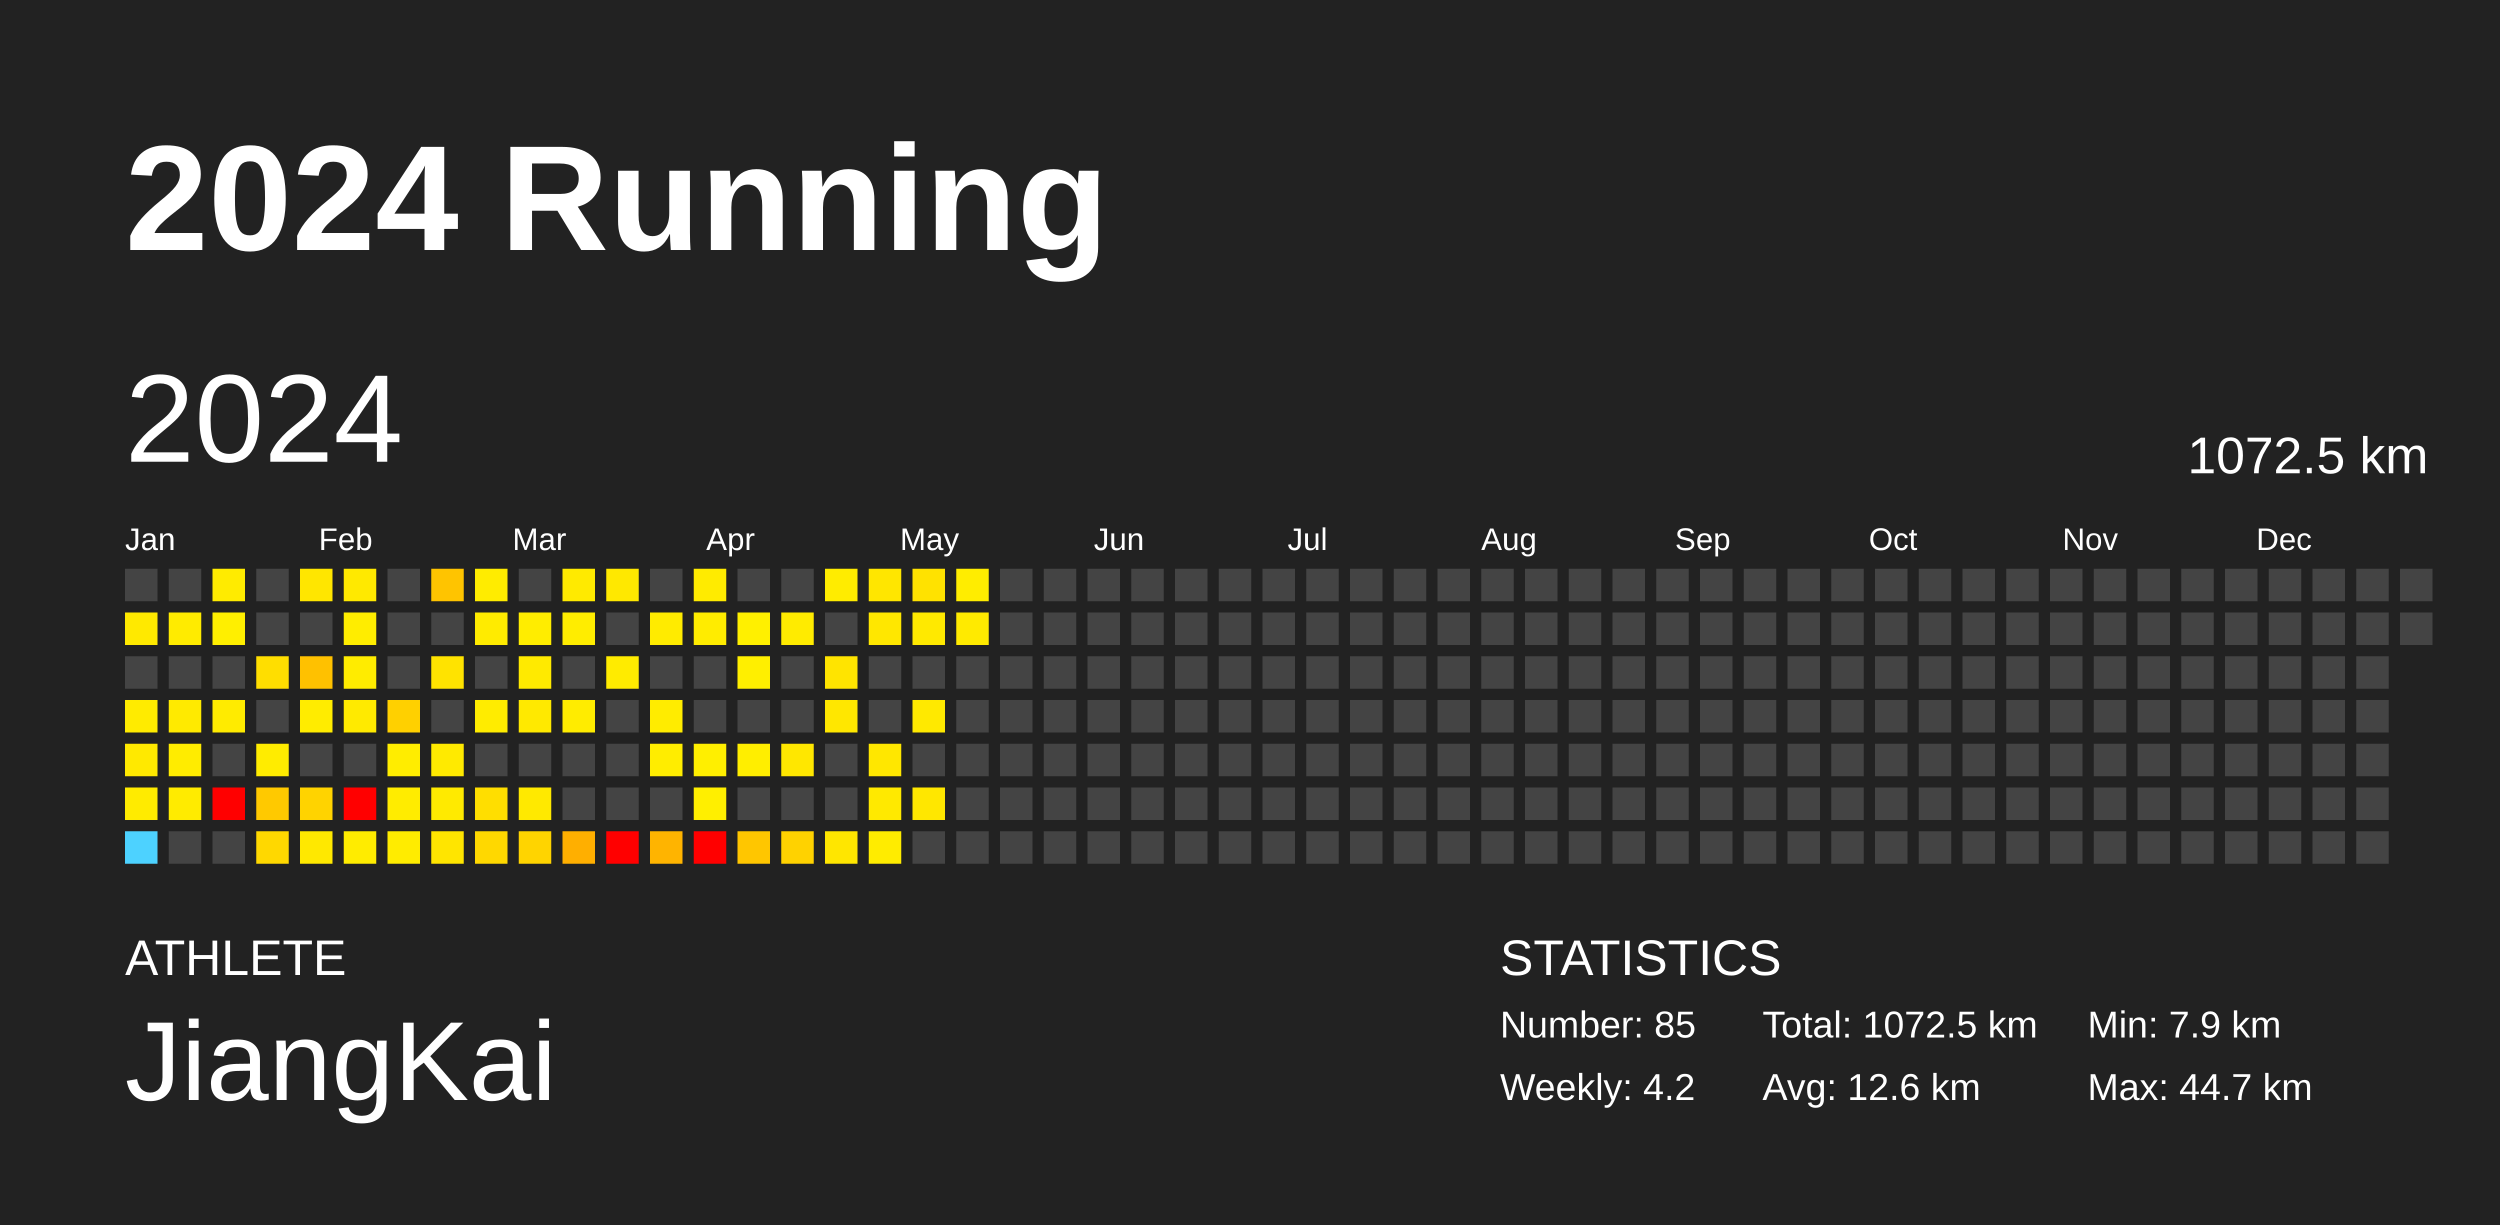
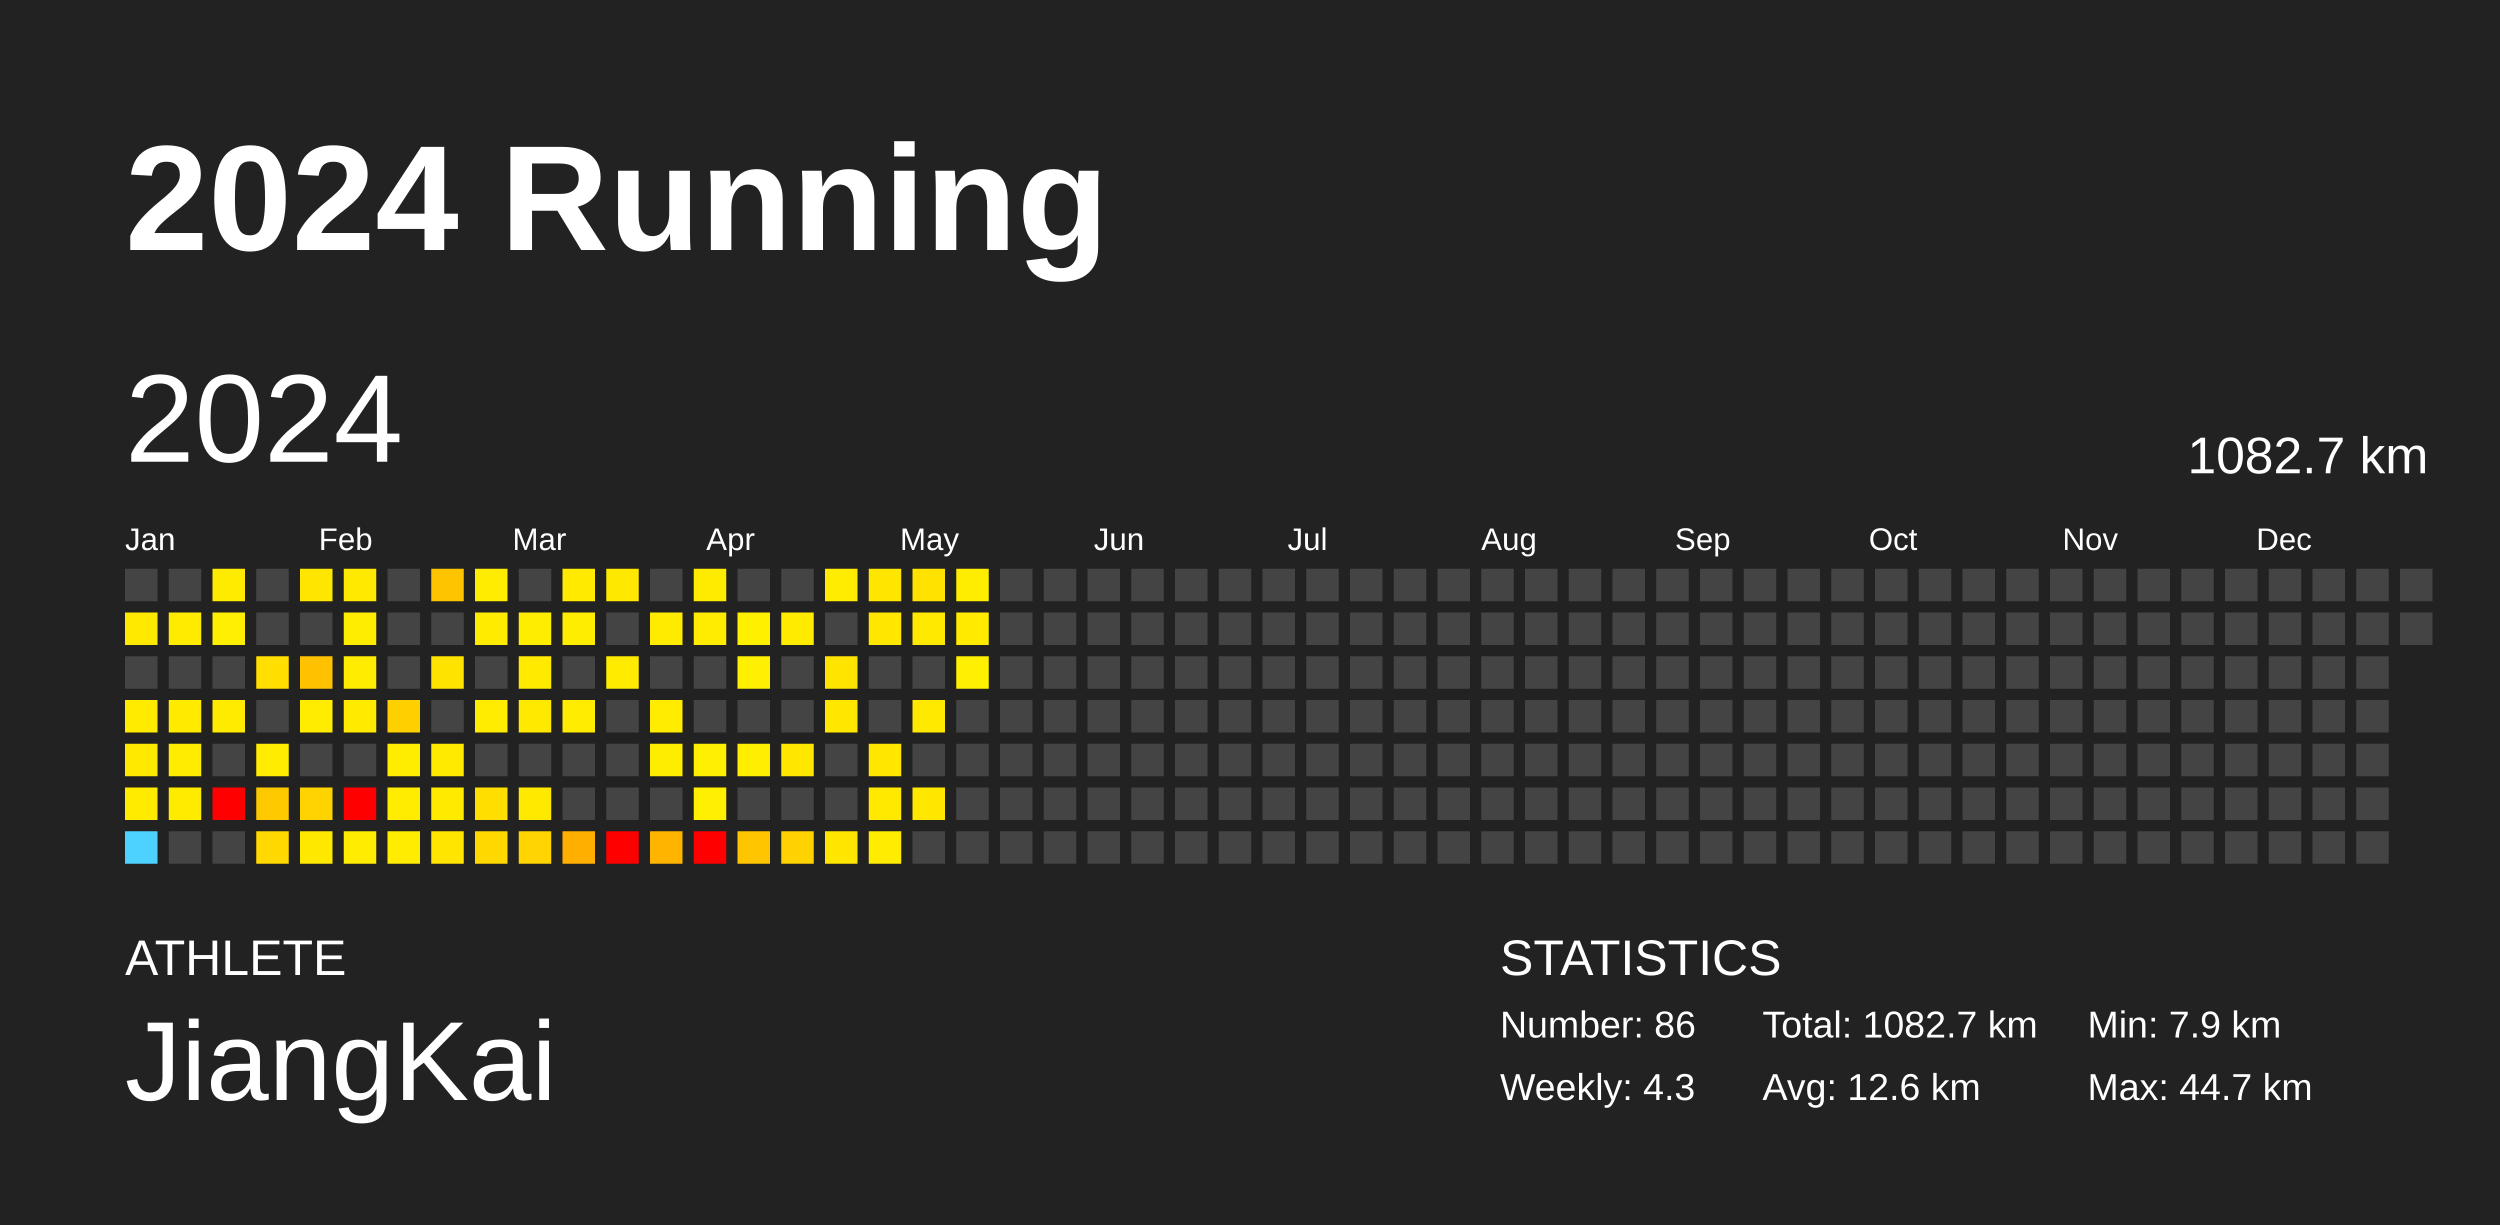
<svg xmlns="http://www.w3.org/2000/svg" baseProfile="full" height="98mm" version="1.1" viewBox="0,0,200,98" width="200mm">
  <defs />
  <rect fill="#222222" height="98" width="200" x="0" y="0" />
  <text fill="#FFFFFF" style="font-size:12px; font-family:Arial; font-weight:bold;" x="10" y="20">2024 Running</text>
  <text fill="#FFFFFF" style="font-size:4px; font-family:Arial" x="10" y="78">ATHLETE</text>
  <text fill="#FFFFFF" style="font-size:9px; font-family:Arial" x="10" y="88">JiangKai</text>
  <text fill="#FFFFFF" style="font-size:4px; font-family:Arial" x="120" y="78">STATISTICS</text>
-   <text fill="#FFFFFF" style="font-size:3px; font-family:Arial" x="120" y="83">Number: 85</text>
-   <text fill="#FFFFFF" style="font-size:3px; font-family:Arial" x="120" y="88">Weekly: 4.2</text>
-   <text fill="#FFFFFF" style="font-size:3px; font-family:Arial" x="141" y="83">Total: 1072.5 km</text>
+   <text fill="#FFFFFF" style="font-size:3px; font-family:Arial" x="120" y="83">Number: 86</text>
+   <text fill="#FFFFFF" style="font-size:3px; font-family:Arial" x="120" y="88">Weekly: 4.3</text>
+   <text fill="#FFFFFF" style="font-size:3px; font-family:Arial" x="141" y="83">Total: 1082.7 km</text>
  <text fill="#FFFFFF" style="font-size:3px; font-family:Arial" x="141" y="88">Avg: 12.6 km</text>
  <text fill="#FFFFFF" style="font-size:3px; font-family:Arial" x="167" y="83">Min: 7.9 km</text>
  <text fill="#FFFFFF" style="font-size:3px; font-family:Arial" x="167" y="88">Max: 44.7 km</text>
  <text dominant-baseline="hanging" fill="#FFFFFF" style="font-size:10.0px; font-family:Arial;" x="10" y="30">2024</text>
-   <text dominant-baseline="hanging" fill="#FFFFFF" style="font-size:4.125px; font-family:Arial;" x="175" y="35">1072.5 km</text>
+   <text dominant-baseline="hanging" fill="#FFFFFF" style="font-size:4.125px; font-family:Arial;" x="175" y="35">1082.7 km</text>
  <text fill="#FFFFFF" style="font-size:2.5px; font-family:Arial" x="10.0" y="44">Jan</text>
  <text fill="#FFFFFF" style="font-size:2.5px; font-family:Arial" x="25.5" y="44">Feb</text>
  <text fill="#FFFFFF" style="font-size:2.5px; font-family:Arial" x="41.0" y="44">Mar</text>
  <text fill="#FFFFFF" style="font-size:2.5px; font-family:Arial" x="56.5" y="44">Apr</text>
  <text fill="#FFFFFF" style="font-size:2.5px; font-family:Arial" x="72.0" y="44">May</text>
  <text fill="#FFFFFF" style="font-size:2.5px; font-family:Arial" x="87.5" y="44">Jun</text>
  <text fill="#FFFFFF" style="font-size:2.5px; font-family:Arial" x="103.0" y="44">Jul</text>
  <text fill="#FFFFFF" style="font-size:2.5px; font-family:Arial" x="118.5" y="44">Aug</text>
  <text fill="#FFFFFF" style="font-size:2.5px; font-family:Arial" x="134.0" y="44">Sep</text>
  <text fill="#FFFFFF" style="font-size:2.5px; font-family:Arial" x="149.5" y="44">Oct</text>
  <text fill="#FFFFFF" style="font-size:2.5px; font-family:Arial" x="165.0" y="44">Nov</text>
  <text fill="#FFFFFF" style="font-size:2.5px; font-family:Arial" x="180.5" y="44">Dec</text>
  <rect fill="#444444" height="2.6" width="2.6" x="10.0" y="45.5" />
  <rect fill="#ffe900" height="2.6" width="2.6" x="10.0" y="49.0" />
  <rect fill="#444444" height="2.6" width="2.6" x="10.0" y="52.5" />
  <rect fill="#ffeb00" height="2.6" width="2.6" x="10.0" y="56.0" />
  <rect fill="#ffe900" height="2.6" width="2.6" x="10.0" y="59.5" />
  <rect fill="#ffeb00" height="2.6" width="2.6" x="10.0" y="63.0" />
  <rect fill="#4dd2ff" height="2.6" width="2.6" x="10.0" y="66.5" />
  <rect fill="#444444" height="2.6" width="2.6" x="13.5" y="45.5" />
  <rect fill="#ffeb00" height="2.6" width="2.6" x="13.5" y="49.0" />
  <rect fill="#444444" height="2.6" width="2.6" x="13.5" y="52.5" />
  <rect fill="#ffea00" height="2.6" width="2.6" x="13.5" y="56.0" />
  <rect fill="#ffec00" height="2.6" width="2.6" x="13.5" y="59.5" />
  <rect fill="#ffeb00" height="2.6" width="2.6" x="13.5" y="63.0" />
  <rect fill="#444444" height="2.6" width="2.6" x="13.5" y="66.5" />
  <rect fill="#ffeb00" height="2.6" width="2.6" x="17.0" y="45.5" />
  <rect fill="#ffef00" height="2.6" width="2.6" x="17.0" y="49.0" />
  <rect fill="#444444" height="2.6" width="2.6" x="17.0" y="52.5" />
  <rect fill="#ffeb00" height="2.6" width="2.6" x="17.0" y="56.0" />
  <rect fill="#444444" height="2.6" width="2.6" x="17.0" y="59.5" />
  <rect fill="red" height="2.6" width="2.6" x="17.0" y="63.0" />
  <rect fill="#444444" height="2.6" width="2.6" x="17.0" y="66.5" />
  <rect fill="#444444" height="2.6" width="2.6" x="20.5" y="45.5" />
  <rect fill="#444444" height="2.6" width="2.6" x="20.5" y="49.0" />
  <rect fill="#ffde00" height="2.6" width="2.6" x="20.5" y="52.5" />
  <rect fill="#444444" height="2.6" width="2.6" x="20.5" y="56.0" />
  <rect fill="#ffec00" height="2.6" width="2.6" x="20.5" y="59.5" />
  <rect fill="#ffc900" height="2.6" width="2.6" x="20.5" y="63.0" />
  <rect fill="#ffd800" height="2.6" width="2.6" x="20.5" y="66.5" />
  <rect fill="#ffe600" height="2.6" width="2.6" x="24.0" y="45.5" />
  <rect fill="#444444" height="2.6" width="2.6" x="24.0" y="49.0" />
  <rect fill="#ffc100" height="2.6" width="2.6" x="24.0" y="52.5" />
  <rect fill="#ffec00" height="2.6" width="2.6" x="24.0" y="56.0" />
  <rect fill="#444444" height="2.6" width="2.6" x="24.0" y="59.5" />
  <rect fill="#ffd300" height="2.6" width="2.6" x="24.0" y="63.0" />
  <rect fill="#ffe800" height="2.6" width="2.6" x="24.0" y="66.5" />
  <rect fill="#ffe900" height="2.6" width="2.6" x="27.5" y="45.5" />
  <rect fill="#ffed00" height="2.6" width="2.6" x="27.5" y="49.0" />
  <rect fill="#ffec00" height="2.6" width="2.6" x="27.5" y="52.5" />
  <rect fill="#ffea00" height="2.6" width="2.6" x="27.5" y="56.0" />
  <rect fill="#444444" height="2.6" width="2.6" x="27.5" y="59.5" />
  <rect fill="red" height="2.6" width="2.6" x="27.5" y="63.0" />
  <rect fill="#ffec00" height="2.6" width="2.6" x="27.5" y="66.5" />
  <rect fill="#444444" height="2.6" width="2.6" x="31.0" y="45.5" />
  <rect fill="#444444" height="2.6" width="2.6" x="31.0" y="49.0" />
  <rect fill="#444444" height="2.6" width="2.6" x="31.0" y="52.5" />
  <rect fill="#ffd000" height="2.6" width="2.6" x="31.0" y="56.0" />
  <rect fill="#ffed00" height="2.6" width="2.6" x="31.0" y="59.5" />
  <rect fill="#ffec00" height="2.6" width="2.6" x="31.0" y="63.0" />
  <rect fill="#ffec00" height="2.6" width="2.6" x="31.0" y="66.5" />
  <rect fill="#ffc400" height="2.6" width="2.6" x="34.5" y="45.5" />
  <rect fill="#444444" height="2.6" width="2.6" x="34.5" y="49.0" />
  <rect fill="#ffe300" height="2.6" width="2.6" x="34.5" y="52.5" />
  <rect fill="#444444" height="2.6" width="2.6" x="34.5" y="56.0" />
  <rect fill="#ffea00" height="2.6" width="2.6" x="34.5" y="59.5" />
  <rect fill="#ffea00" height="2.6" width="2.6" x="34.5" y="63.0" />
  <rect fill="#ffe500" height="2.6" width="2.6" x="34.5" y="66.5" />
  <rect fill="#ffec00" height="2.6" width="2.6" x="38.0" y="45.5" />
  <rect fill="#ffeb00" height="2.6" width="2.6" x="38.0" y="49.0" />
  <rect fill="#444444" height="2.6" width="2.6" x="38.0" y="52.5" />
  <rect fill="#ffec00" height="2.6" width="2.6" x="38.0" y="56.0" />
  <rect fill="#444444" height="2.6" width="2.6" x="38.0" y="59.5" />
  <rect fill="#ffde00" height="2.6" width="2.6" x="38.0" y="63.0" />
  <rect fill="#ffd800" height="2.6" width="2.6" x="38.0" y="66.5" />
  <rect fill="#444444" height="2.6" width="2.6" x="41.5" y="45.5" />
  <rect fill="#ffed00" height="2.6" width="2.6" x="41.5" y="49.0" />
  <rect fill="#ffea00" height="2.6" width="2.6" x="41.5" y="52.5" />
  <rect fill="#ffe900" height="2.6" width="2.6" x="41.5" y="56.0" />
  <rect fill="#444444" height="2.6" width="2.6" x="41.5" y="59.5" />
  <rect fill="#ffe900" height="2.6" width="2.6" x="41.5" y="63.0" />
  <rect fill="#ffd400" height="2.6" width="2.6" x="41.5" y="66.5" />
  <rect fill="#ffea00" height="2.6" width="2.6" x="45.0" y="45.5" />
  <rect fill="#ffed00" height="2.6" width="2.6" x="45.0" y="49.0" />
  <rect fill="#444444" height="2.6" width="2.6" x="45.0" y="52.5" />
  <rect fill="#ffec00" height="2.6" width="2.6" x="45.0" y="56.0" />
  <rect fill="#444444" height="2.6" width="2.6" x="45.0" y="59.5" />
  <rect fill="#444444" height="2.6" width="2.6" x="45.0" y="63.0" />
  <rect fill="#ffaf00" height="2.6" width="2.6" x="45.0" y="66.5" />
  <rect fill="#ffe800" height="2.6" width="2.6" x="48.5" y="45.5" />
  <rect fill="#444444" height="2.6" width="2.6" x="48.5" y="49.0" />
  <rect fill="#ffeb00" height="2.6" width="2.6" x="48.5" y="52.5" />
  <rect fill="#444444" height="2.6" width="2.6" x="48.5" y="56.0" />
  <rect fill="#444444" height="2.6" width="2.6" x="48.5" y="59.5" />
  <rect fill="#444444" height="2.6" width="2.6" x="48.5" y="63.0" />
  <rect fill="red" height="2.6" width="2.6" x="48.5" y="66.5" />
  <rect fill="#444444" height="2.6" width="2.6" x="52.0" y="45.5" />
  <rect fill="#ffeb00" height="2.6" width="2.6" x="52.0" y="49.0" />
  <rect fill="#444444" height="2.6" width="2.6" x="52.0" y="52.5" />
  <rect fill="#ffec00" height="2.6" width="2.6" x="52.0" y="56.0" />
  <rect fill="#ffed00" height="2.6" width="2.6" x="52.0" y="59.5" />
  <rect fill="#444444" height="2.6" width="2.6" x="52.0" y="63.0" />
  <rect fill="#ffb400" height="2.6" width="2.6" x="52.0" y="66.5" />
  <rect fill="#ffeb00" height="2.6" width="2.6" x="55.5" y="45.5" />
  <rect fill="#ffec00" height="2.6" width="2.6" x="55.5" y="49.0" />
  <rect fill="#444444" height="2.6" width="2.6" x="55.5" y="52.5" />
  <rect fill="#444444" height="2.6" width="2.6" x="55.5" y="56.0" />
  <rect fill="#ffef00" height="2.6" width="2.6" x="55.5" y="59.5" />
  <rect fill="#ffef00" height="2.6" width="2.6" x="55.5" y="63.0" />
  <rect fill="red" height="2.6" width="2.6" x="55.5" y="66.5" />
  <rect fill="#444444" height="2.6" width="2.6" x="59.0" y="45.5" />
  <rect fill="#fff000" height="2.6" width="2.6" x="59.0" y="49.0" />
  <rect fill="#ffef00" height="2.6" width="2.6" x="59.0" y="52.5" />
  <rect fill="#444444" height="2.6" width="2.6" x="59.0" y="56.0" />
  <rect fill="#ffee00" height="2.6" width="2.6" x="59.0" y="59.5" />
  <rect fill="#444444" height="2.6" width="2.6" x="59.0" y="63.0" />
  <rect fill="#ffc600" height="2.6" width="2.6" x="59.0" y="66.5" />
  <rect fill="#444444" height="2.6" width="2.6" x="62.5" y="45.5" />
  <rect fill="#ffeb00" height="2.6" width="2.6" x="62.5" y="49.0" />
  <rect fill="#444444" height="2.6" width="2.6" x="62.5" y="52.5" />
  <rect fill="#444444" height="2.6" width="2.6" x="62.5" y="56.0" />
  <rect fill="#ffe700" height="2.6" width="2.6" x="62.5" y="59.5" />
  <rect fill="#444444" height="2.6" width="2.6" x="62.5" y="63.0" />
  <rect fill="#ffd200" height="2.6" width="2.6" x="62.5" y="66.5" />
  <rect fill="#ffec00" height="2.6" width="2.6" x="66.0" y="45.5" />
  <rect fill="#444444" height="2.6" width="2.6" x="66.0" y="49.0" />
  <rect fill="#ffe400" height="2.6" width="2.6" x="66.0" y="52.5" />
  <rect fill="#ffe700" height="2.6" width="2.6" x="66.0" y="56.0" />
  <rect fill="#444444" height="2.6" width="2.6" x="66.0" y="59.5" />
  <rect fill="#444444" height="2.6" width="2.6" x="66.0" y="63.0" />
  <rect fill="#ffe600" height="2.6" width="2.6" x="66.0" y="66.5" />
  <rect fill="#ffe600" height="2.6" width="2.6" x="69.5" y="45.5" />
  <rect fill="#ffe700" height="2.6" width="2.6" x="69.5" y="49.0" />
  <rect fill="#444444" height="2.6" width="2.6" x="69.5" y="52.5" />
  <rect fill="#444444" height="2.6" width="2.6" x="69.5" y="56.0" />
  <rect fill="#ffe700" height="2.6" width="2.6" x="69.5" y="59.5" />
  <rect fill="#ffe900" height="2.6" width="2.6" x="69.5" y="63.0" />
  <rect fill="#ffec00" height="2.6" width="2.6" x="69.5" y="66.5" />
  <rect fill="#ffe200" height="2.6" width="2.6" x="73.0" y="45.5" />
  <rect fill="#ffe900" height="2.6" width="2.6" x="73.0" y="49.0" />
  <rect fill="#444444" height="2.6" width="2.6" x="73.0" y="52.5" />
  <rect fill="#ffe900" height="2.6" width="2.6" x="73.0" y="56.0" />
  <rect fill="#444444" height="2.6" width="2.6" x="73.0" y="59.5" />
  <rect fill="#ffe700" height="2.6" width="2.6" x="73.0" y="63.0" />
  <rect fill="#444444" height="2.6" width="2.6" x="73.0" y="66.5" />
  <rect fill="#ffed00" height="2.6" width="2.6" x="76.5" y="45.5" />
  <rect fill="#ffea00" height="2.6" width="2.6" x="76.5" y="49.0" />
-   <rect fill="#444444" height="2.6" width="2.6" x="76.5" y="52.5" />
+   <rect fill="#ffef00" height="2.6" width="2.6" x="76.5" y="52.5" />
  <rect fill="#444444" height="2.6" width="2.6" x="76.5" y="56.0" />
  <rect fill="#444444" height="2.6" width="2.6" x="76.5" y="59.5" />
  <rect fill="#444444" height="2.6" width="2.6" x="76.5" y="63.0" />
  <rect fill="#444444" height="2.6" width="2.6" x="76.5" y="66.5" />
  <rect fill="#444444" height="2.6" width="2.6" x="80.0" y="45.5" />
  <rect fill="#444444" height="2.6" width="2.6" x="80.0" y="49.0" />
  <rect fill="#444444" height="2.6" width="2.6" x="80.0" y="52.5" />
  <rect fill="#444444" height="2.6" width="2.6" x="80.0" y="56.0" />
  <rect fill="#444444" height="2.6" width="2.6" x="80.0" y="59.5" />
  <rect fill="#444444" height="2.6" width="2.6" x="80.0" y="63.0" />
  <rect fill="#444444" height="2.6" width="2.6" x="80.0" y="66.5" />
  <rect fill="#444444" height="2.6" width="2.6" x="83.5" y="45.5" />
  <rect fill="#444444" height="2.6" width="2.6" x="83.5" y="49.0" />
  <rect fill="#444444" height="2.6" width="2.6" x="83.5" y="52.5" />
  <rect fill="#444444" height="2.6" width="2.6" x="83.5" y="56.0" />
  <rect fill="#444444" height="2.6" width="2.6" x="83.5" y="59.5" />
  <rect fill="#444444" height="2.6" width="2.6" x="83.5" y="63.0" />
  <rect fill="#444444" height="2.6" width="2.6" x="83.5" y="66.5" />
  <rect fill="#444444" height="2.6" width="2.6" x="87.0" y="45.5" />
  <rect fill="#444444" height="2.6" width="2.6" x="87.0" y="49.0" />
  <rect fill="#444444" height="2.6" width="2.6" x="87.0" y="52.5" />
  <rect fill="#444444" height="2.6" width="2.6" x="87.0" y="56.0" />
  <rect fill="#444444" height="2.6" width="2.6" x="87.0" y="59.5" />
  <rect fill="#444444" height="2.6" width="2.6" x="87.0" y="63.0" />
  <rect fill="#444444" height="2.6" width="2.6" x="87.0" y="66.5" />
  <rect fill="#444444" height="2.6" width="2.6" x="90.5" y="45.5" />
  <rect fill="#444444" height="2.6" width="2.6" x="90.5" y="49.0" />
  <rect fill="#444444" height="2.6" width="2.6" x="90.5" y="52.5" />
  <rect fill="#444444" height="2.6" width="2.6" x="90.5" y="56.0" />
  <rect fill="#444444" height="2.6" width="2.6" x="90.5" y="59.5" />
  <rect fill="#444444" height="2.6" width="2.6" x="90.5" y="63.0" />
  <rect fill="#444444" height="2.6" width="2.6" x="90.5" y="66.5" />
  <rect fill="#444444" height="2.6" width="2.6" x="94.0" y="45.5" />
  <rect fill="#444444" height="2.6" width="2.6" x="94.0" y="49.0" />
  <rect fill="#444444" height="2.6" width="2.6" x="94.0" y="52.5" />
  <rect fill="#444444" height="2.6" width="2.6" x="94.0" y="56.0" />
  <rect fill="#444444" height="2.6" width="2.6" x="94.0" y="59.5" />
  <rect fill="#444444" height="2.6" width="2.6" x="94.0" y="63.0" />
  <rect fill="#444444" height="2.6" width="2.6" x="94.0" y="66.5" />
  <rect fill="#444444" height="2.6" width="2.6" x="97.5" y="45.5" />
  <rect fill="#444444" height="2.6" width="2.6" x="97.5" y="49.0" />
  <rect fill="#444444" height="2.6" width="2.6" x="97.5" y="52.5" />
  <rect fill="#444444" height="2.6" width="2.6" x="97.5" y="56.0" />
  <rect fill="#444444" height="2.6" width="2.6" x="97.5" y="59.5" />
  <rect fill="#444444" height="2.6" width="2.6" x="97.5" y="63.0" />
  <rect fill="#444444" height="2.6" width="2.6" x="97.5" y="66.5" />
  <rect fill="#444444" height="2.6" width="2.6" x="101.0" y="45.5" />
  <rect fill="#444444" height="2.6" width="2.6" x="101.0" y="49.0" />
  <rect fill="#444444" height="2.6" width="2.6" x="101.0" y="52.5" />
  <rect fill="#444444" height="2.6" width="2.6" x="101.0" y="56.0" />
  <rect fill="#444444" height="2.6" width="2.6" x="101.0" y="59.5" />
  <rect fill="#444444" height="2.6" width="2.6" x="101.0" y="63.0" />
  <rect fill="#444444" height="2.6" width="2.6" x="101.0" y="66.5" />
  <rect fill="#444444" height="2.6" width="2.6" x="104.5" y="45.5" />
  <rect fill="#444444" height="2.6" width="2.6" x="104.5" y="49.0" />
  <rect fill="#444444" height="2.6" width="2.6" x="104.5" y="52.5" />
  <rect fill="#444444" height="2.6" width="2.6" x="104.5" y="56.0" />
  <rect fill="#444444" height="2.6" width="2.6" x="104.5" y="59.5" />
  <rect fill="#444444" height="2.6" width="2.6" x="104.5" y="63.0" />
  <rect fill="#444444" height="2.6" width="2.6" x="104.5" y="66.5" />
  <rect fill="#444444" height="2.6" width="2.6" x="108.0" y="45.5" />
  <rect fill="#444444" height="2.6" width="2.6" x="108.0" y="49.0" />
  <rect fill="#444444" height="2.6" width="2.6" x="108.0" y="52.5" />
  <rect fill="#444444" height="2.6" width="2.6" x="108.0" y="56.0" />
  <rect fill="#444444" height="2.6" width="2.6" x="108.0" y="59.5" />
  <rect fill="#444444" height="2.6" width="2.6" x="108.0" y="63.0" />
  <rect fill="#444444" height="2.6" width="2.6" x="108.0" y="66.5" />
  <rect fill="#444444" height="2.6" width="2.6" x="111.5" y="45.5" />
  <rect fill="#444444" height="2.6" width="2.6" x="111.5" y="49.0" />
  <rect fill="#444444" height="2.6" width="2.6" x="111.5" y="52.5" />
  <rect fill="#444444" height="2.6" width="2.6" x="111.5" y="56.0" />
  <rect fill="#444444" height="2.6" width="2.6" x="111.5" y="59.5" />
  <rect fill="#444444" height="2.6" width="2.6" x="111.5" y="63.0" />
  <rect fill="#444444" height="2.6" width="2.6" x="111.5" y="66.5" />
  <rect fill="#444444" height="2.6" width="2.6" x="115.0" y="45.5" />
  <rect fill="#444444" height="2.6" width="2.6" x="115.0" y="49.0" />
  <rect fill="#444444" height="2.6" width="2.6" x="115.0" y="52.5" />
  <rect fill="#444444" height="2.6" width="2.6" x="115.0" y="56.0" />
  <rect fill="#444444" height="2.6" width="2.6" x="115.0" y="59.5" />
  <rect fill="#444444" height="2.6" width="2.6" x="115.0" y="63.0" />
  <rect fill="#444444" height="2.6" width="2.6" x="115.0" y="66.5" />
  <rect fill="#444444" height="2.6" width="2.6" x="118.5" y="45.5" />
  <rect fill="#444444" height="2.6" width="2.6" x="118.5" y="49.0" />
  <rect fill="#444444" height="2.6" width="2.6" x="118.5" y="52.5" />
  <rect fill="#444444" height="2.6" width="2.6" x="118.5" y="56.0" />
  <rect fill="#444444" height="2.6" width="2.6" x="118.5" y="59.5" />
  <rect fill="#444444" height="2.6" width="2.6" x="118.5" y="63.0" />
  <rect fill="#444444" height="2.6" width="2.6" x="118.5" y="66.5" />
  <rect fill="#444444" height="2.6" width="2.6" x="122.0" y="45.5" />
  <rect fill="#444444" height="2.6" width="2.6" x="122.0" y="49.0" />
  <rect fill="#444444" height="2.6" width="2.6" x="122.0" y="52.5" />
  <rect fill="#444444" height="2.6" width="2.6" x="122.0" y="56.0" />
  <rect fill="#444444" height="2.6" width="2.6" x="122.0" y="59.5" />
  <rect fill="#444444" height="2.6" width="2.6" x="122.0" y="63.0" />
  <rect fill="#444444" height="2.6" width="2.6" x="122.0" y="66.5" />
  <rect fill="#444444" height="2.6" width="2.6" x="125.5" y="45.5" />
  <rect fill="#444444" height="2.6" width="2.6" x="125.5" y="49.0" />
  <rect fill="#444444" height="2.6" width="2.6" x="125.5" y="52.5" />
  <rect fill="#444444" height="2.6" width="2.6" x="125.5" y="56.0" />
  <rect fill="#444444" height="2.6" width="2.6" x="125.5" y="59.5" />
  <rect fill="#444444" height="2.6" width="2.6" x="125.5" y="63.0" />
  <rect fill="#444444" height="2.6" width="2.6" x="125.5" y="66.5" />
  <rect fill="#444444" height="2.6" width="2.6" x="129.0" y="45.5" />
  <rect fill="#444444" height="2.6" width="2.6" x="129.0" y="49.0" />
  <rect fill="#444444" height="2.6" width="2.6" x="129.0" y="52.5" />
  <rect fill="#444444" height="2.6" width="2.6" x="129.0" y="56.0" />
  <rect fill="#444444" height="2.6" width="2.6" x="129.0" y="59.5" />
  <rect fill="#444444" height="2.6" width="2.6" x="129.0" y="63.0" />
  <rect fill="#444444" height="2.6" width="2.6" x="129.0" y="66.5" />
  <rect fill="#444444" height="2.6" width="2.6" x="132.5" y="45.5" />
  <rect fill="#444444" height="2.6" width="2.6" x="132.5" y="49.0" />
  <rect fill="#444444" height="2.6" width="2.6" x="132.5" y="52.5" />
  <rect fill="#444444" height="2.6" width="2.6" x="132.5" y="56.0" />
  <rect fill="#444444" height="2.6" width="2.6" x="132.5" y="59.5" />
  <rect fill="#444444" height="2.6" width="2.6" x="132.5" y="63.0" />
  <rect fill="#444444" height="2.6" width="2.6" x="132.5" y="66.5" />
  <rect fill="#444444" height="2.6" width="2.6" x="136.0" y="45.5" />
  <rect fill="#444444" height="2.6" width="2.6" x="136.0" y="49.0" />
  <rect fill="#444444" height="2.6" width="2.6" x="136.0" y="52.5" />
  <rect fill="#444444" height="2.6" width="2.6" x="136.0" y="56.0" />
  <rect fill="#444444" height="2.6" width="2.6" x="136.0" y="59.5" />
  <rect fill="#444444" height="2.6" width="2.6" x="136.0" y="63.0" />
  <rect fill="#444444" height="2.6" width="2.6" x="136.0" y="66.5" />
  <rect fill="#444444" height="2.6" width="2.6" x="139.5" y="45.5" />
  <rect fill="#444444" height="2.6" width="2.6" x="139.5" y="49.0" />
  <rect fill="#444444" height="2.6" width="2.6" x="139.5" y="52.5" />
  <rect fill="#444444" height="2.6" width="2.6" x="139.5" y="56.0" />
  <rect fill="#444444" height="2.6" width="2.6" x="139.5" y="59.5" />
  <rect fill="#444444" height="2.6" width="2.6" x="139.5" y="63.0" />
  <rect fill="#444444" height="2.6" width="2.6" x="139.5" y="66.5" />
  <rect fill="#444444" height="2.6" width="2.6" x="143.0" y="45.5" />
  <rect fill="#444444" height="2.6" width="2.6" x="143.0" y="49.0" />
  <rect fill="#444444" height="2.6" width="2.6" x="143.0" y="52.5" />
  <rect fill="#444444" height="2.6" width="2.6" x="143.0" y="56.0" />
  <rect fill="#444444" height="2.6" width="2.6" x="143.0" y="59.5" />
  <rect fill="#444444" height="2.6" width="2.6" x="143.0" y="63.0" />
  <rect fill="#444444" height="2.6" width="2.6" x="143.0" y="66.5" />
  <rect fill="#444444" height="2.6" width="2.6" x="146.5" y="45.5" />
  <rect fill="#444444" height="2.6" width="2.6" x="146.5" y="49.0" />
  <rect fill="#444444" height="2.6" width="2.6" x="146.5" y="52.5" />
  <rect fill="#444444" height="2.6" width="2.6" x="146.5" y="56.0" />
  <rect fill="#444444" height="2.6" width="2.6" x="146.5" y="59.5" />
  <rect fill="#444444" height="2.6" width="2.6" x="146.5" y="63.0" />
  <rect fill="#444444" height="2.6" width="2.6" x="146.5" y="66.5" />
  <rect fill="#444444" height="2.6" width="2.6" x="150.0" y="45.5" />
  <rect fill="#444444" height="2.6" width="2.6" x="150.0" y="49.0" />
  <rect fill="#444444" height="2.6" width="2.6" x="150.0" y="52.5" />
  <rect fill="#444444" height="2.6" width="2.6" x="150.0" y="56.0" />
  <rect fill="#444444" height="2.6" width="2.6" x="150.0" y="59.5" />
  <rect fill="#444444" height="2.6" width="2.6" x="150.0" y="63.0" />
  <rect fill="#444444" height="2.6" width="2.6" x="150.0" y="66.5" />
  <rect fill="#444444" height="2.6" width="2.6" x="153.5" y="45.5" />
  <rect fill="#444444" height="2.6" width="2.6" x="153.5" y="49.0" />
  <rect fill="#444444" height="2.6" width="2.6" x="153.5" y="52.5" />
  <rect fill="#444444" height="2.6" width="2.6" x="153.5" y="56.0" />
  <rect fill="#444444" height="2.6" width="2.6" x="153.5" y="59.5" />
  <rect fill="#444444" height="2.6" width="2.6" x="153.5" y="63.0" />
  <rect fill="#444444" height="2.6" width="2.6" x="153.5" y="66.5" />
  <rect fill="#444444" height="2.6" width="2.6" x="157.0" y="45.5" />
  <rect fill="#444444" height="2.6" width="2.6" x="157.0" y="49.0" />
  <rect fill="#444444" height="2.6" width="2.6" x="157.0" y="52.5" />
  <rect fill="#444444" height="2.6" width="2.6" x="157.0" y="56.0" />
  <rect fill="#444444" height="2.6" width="2.6" x="157.0" y="59.5" />
  <rect fill="#444444" height="2.6" width="2.6" x="157.0" y="63.0" />
  <rect fill="#444444" height="2.6" width="2.6" x="157.0" y="66.5" />
  <rect fill="#444444" height="2.6" width="2.6" x="160.5" y="45.5" />
  <rect fill="#444444" height="2.6" width="2.6" x="160.5" y="49.0" />
  <rect fill="#444444" height="2.6" width="2.6" x="160.5" y="52.5" />
  <rect fill="#444444" height="2.6" width="2.6" x="160.5" y="56.0" />
  <rect fill="#444444" height="2.6" width="2.6" x="160.5" y="59.5" />
  <rect fill="#444444" height="2.6" width="2.6" x="160.5" y="63.0" />
  <rect fill="#444444" height="2.6" width="2.6" x="160.5" y="66.5" />
  <rect fill="#444444" height="2.6" width="2.6" x="164.0" y="45.5" />
  <rect fill="#444444" height="2.6" width="2.6" x="164.0" y="49.0" />
  <rect fill="#444444" height="2.6" width="2.6" x="164.0" y="52.5" />
  <rect fill="#444444" height="2.6" width="2.6" x="164.0" y="56.0" />
  <rect fill="#444444" height="2.6" width="2.6" x="164.0" y="59.5" />
  <rect fill="#444444" height="2.6" width="2.6" x="164.0" y="63.0" />
  <rect fill="#444444" height="2.6" width="2.6" x="164.0" y="66.5" />
  <rect fill="#444444" height="2.6" width="2.6" x="167.5" y="45.5" />
  <rect fill="#444444" height="2.6" width="2.6" x="167.5" y="49.0" />
  <rect fill="#444444" height="2.6" width="2.6" x="167.5" y="52.5" />
  <rect fill="#444444" height="2.6" width="2.6" x="167.5" y="56.0" />
  <rect fill="#444444" height="2.6" width="2.6" x="167.5" y="59.5" />
  <rect fill="#444444" height="2.6" width="2.6" x="167.5" y="63.0" />
  <rect fill="#444444" height="2.6" width="2.6" x="167.5" y="66.5" />
  <rect fill="#444444" height="2.6" width="2.6" x="171.0" y="45.5" />
  <rect fill="#444444" height="2.6" width="2.6" x="171.0" y="49.0" />
  <rect fill="#444444" height="2.6" width="2.6" x="171.0" y="52.5" />
  <rect fill="#444444" height="2.6" width="2.6" x="171.0" y="56.0" />
  <rect fill="#444444" height="2.6" width="2.6" x="171.0" y="59.5" />
  <rect fill="#444444" height="2.6" width="2.6" x="171.0" y="63.0" />
  <rect fill="#444444" height="2.6" width="2.6" x="171.0" y="66.5" />
  <rect fill="#444444" height="2.6" width="2.6" x="174.5" y="45.5" />
  <rect fill="#444444" height="2.6" width="2.6" x="174.5" y="49.0" />
  <rect fill="#444444" height="2.6" width="2.6" x="174.5" y="52.5" />
  <rect fill="#444444" height="2.6" width="2.6" x="174.5" y="56.0" />
  <rect fill="#444444" height="2.6" width="2.6" x="174.5" y="59.5" />
  <rect fill="#444444" height="2.6" width="2.6" x="174.5" y="63.0" />
  <rect fill="#444444" height="2.6" width="2.6" x="174.5" y="66.5" />
  <rect fill="#444444" height="2.6" width="2.6" x="178.0" y="45.5" />
  <rect fill="#444444" height="2.6" width="2.6" x="178.0" y="49.0" />
  <rect fill="#444444" height="2.6" width="2.6" x="178.0" y="52.5" />
  <rect fill="#444444" height="2.6" width="2.6" x="178.0" y="56.0" />
  <rect fill="#444444" height="2.6" width="2.6" x="178.0" y="59.5" />
  <rect fill="#444444" height="2.6" width="2.6" x="178.0" y="63.0" />
  <rect fill="#444444" height="2.6" width="2.6" x="178.0" y="66.5" />
  <rect fill="#444444" height="2.6" width="2.6" x="181.5" y="45.5" />
  <rect fill="#444444" height="2.6" width="2.6" x="181.5" y="49.0" />
  <rect fill="#444444" height="2.6" width="2.6" x="181.5" y="52.5" />
  <rect fill="#444444" height="2.6" width="2.6" x="181.5" y="56.0" />
  <rect fill="#444444" height="2.6" width="2.6" x="181.5" y="59.5" />
  <rect fill="#444444" height="2.6" width="2.6" x="181.5" y="63.0" />
  <rect fill="#444444" height="2.6" width="2.6" x="181.5" y="66.5" />
  <rect fill="#444444" height="2.6" width="2.6" x="185.0" y="45.5" />
  <rect fill="#444444" height="2.6" width="2.6" x="185.0" y="49.0" />
  <rect fill="#444444" height="2.6" width="2.6" x="185.0" y="52.5" />
  <rect fill="#444444" height="2.6" width="2.6" x="185.0" y="56.0" />
  <rect fill="#444444" height="2.6" width="2.6" x="185.0" y="59.5" />
  <rect fill="#444444" height="2.6" width="2.6" x="185.0" y="63.0" />
  <rect fill="#444444" height="2.6" width="2.6" x="185.0" y="66.5" />
  <rect fill="#444444" height="2.6" width="2.6" x="188.5" y="45.5" />
  <rect fill="#444444" height="2.6" width="2.6" x="188.5" y="49.0" />
  <rect fill="#444444" height="2.6" width="2.6" x="188.5" y="52.5" />
  <rect fill="#444444" height="2.6" width="2.6" x="188.5" y="56.0" />
  <rect fill="#444444" height="2.6" width="2.6" x="188.5" y="59.5" />
  <rect fill="#444444" height="2.6" width="2.6" x="188.5" y="63.0" />
  <rect fill="#444444" height="2.6" width="2.6" x="188.5" y="66.5" />
  <rect fill="#444444" height="2.6" width="2.6" x="192.0" y="45.5" />
  <rect fill="#444444" height="2.6" width="2.6" x="192.0" y="49.0" />
</svg>
